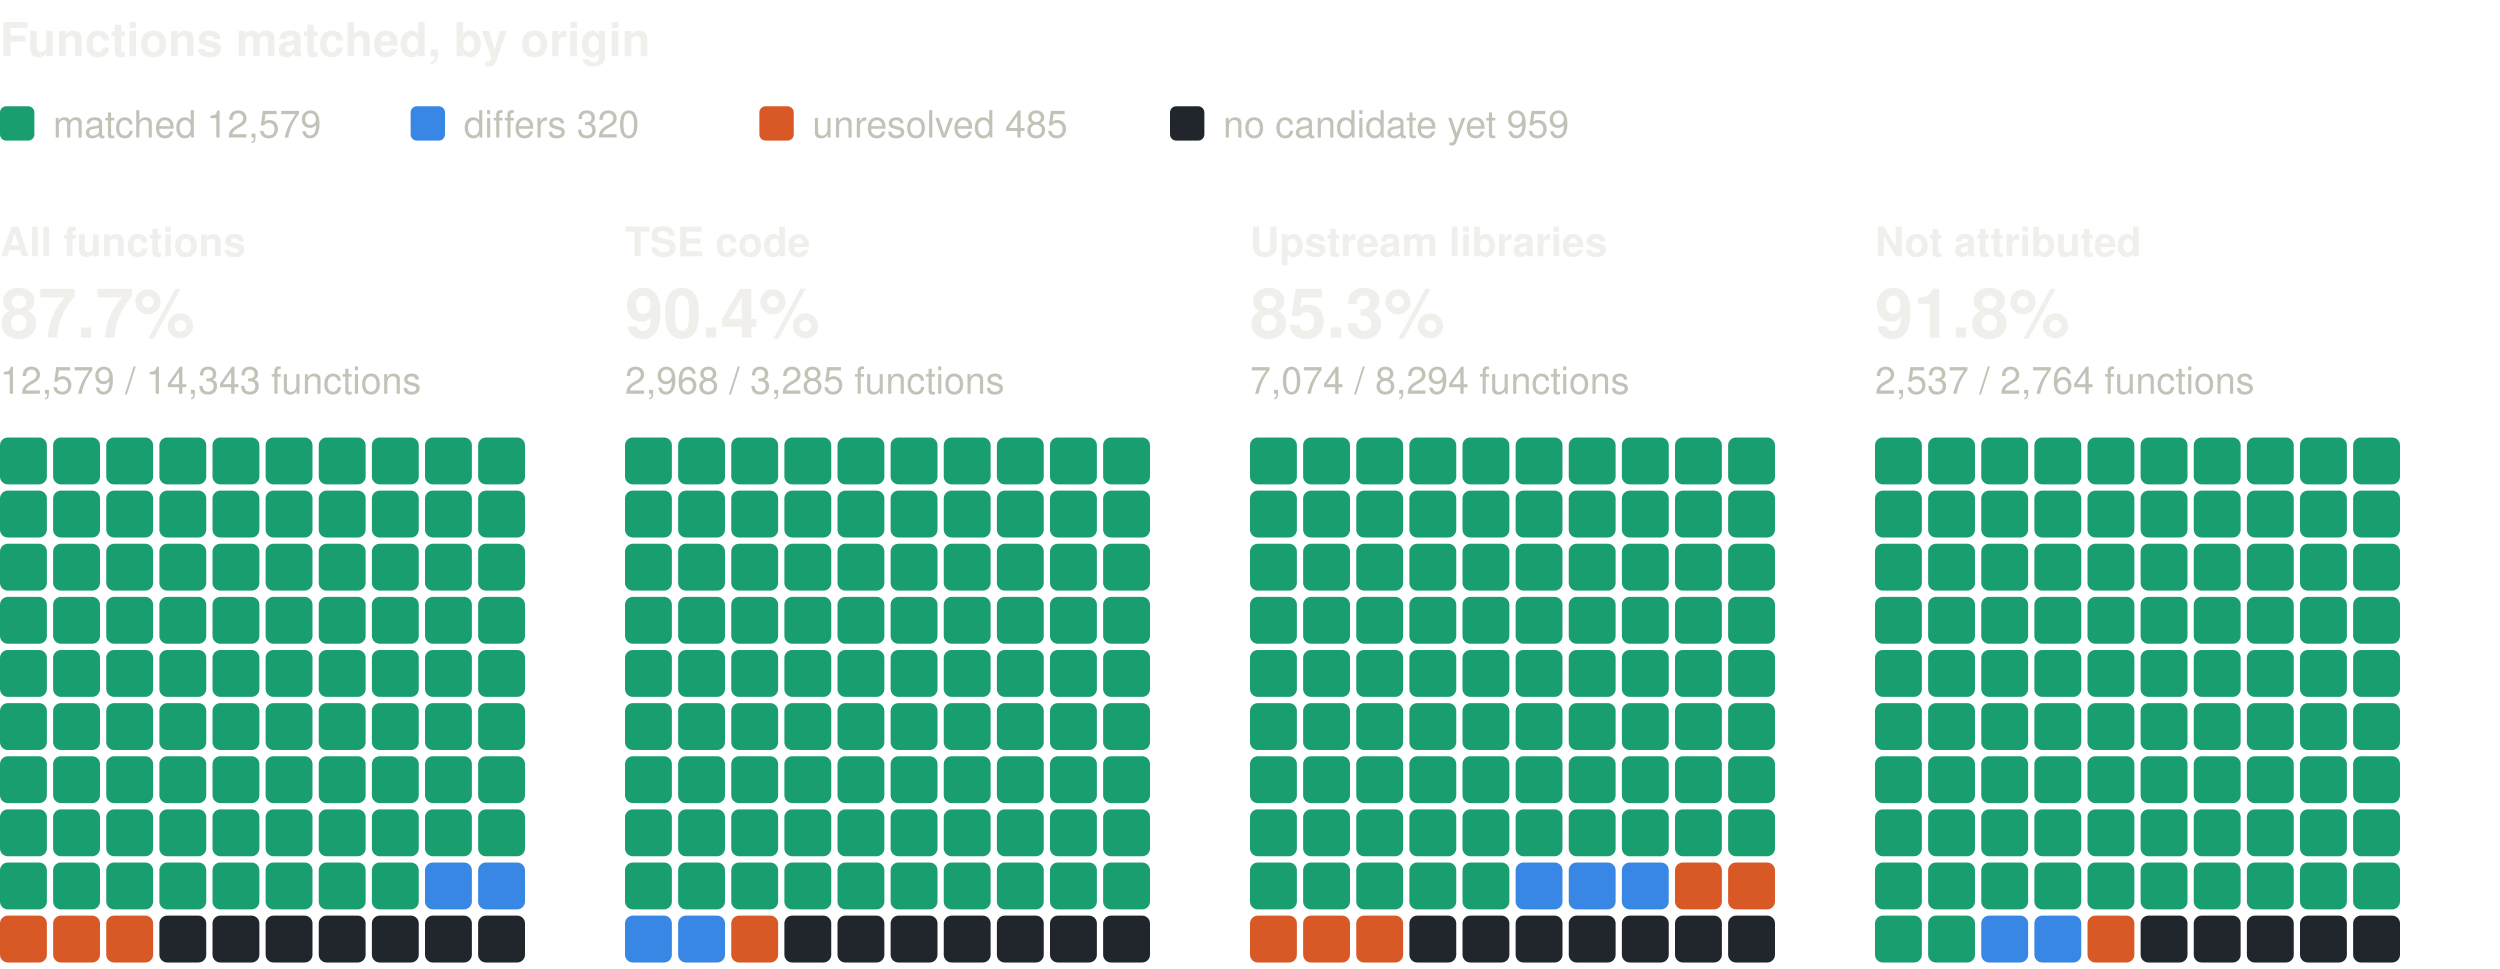
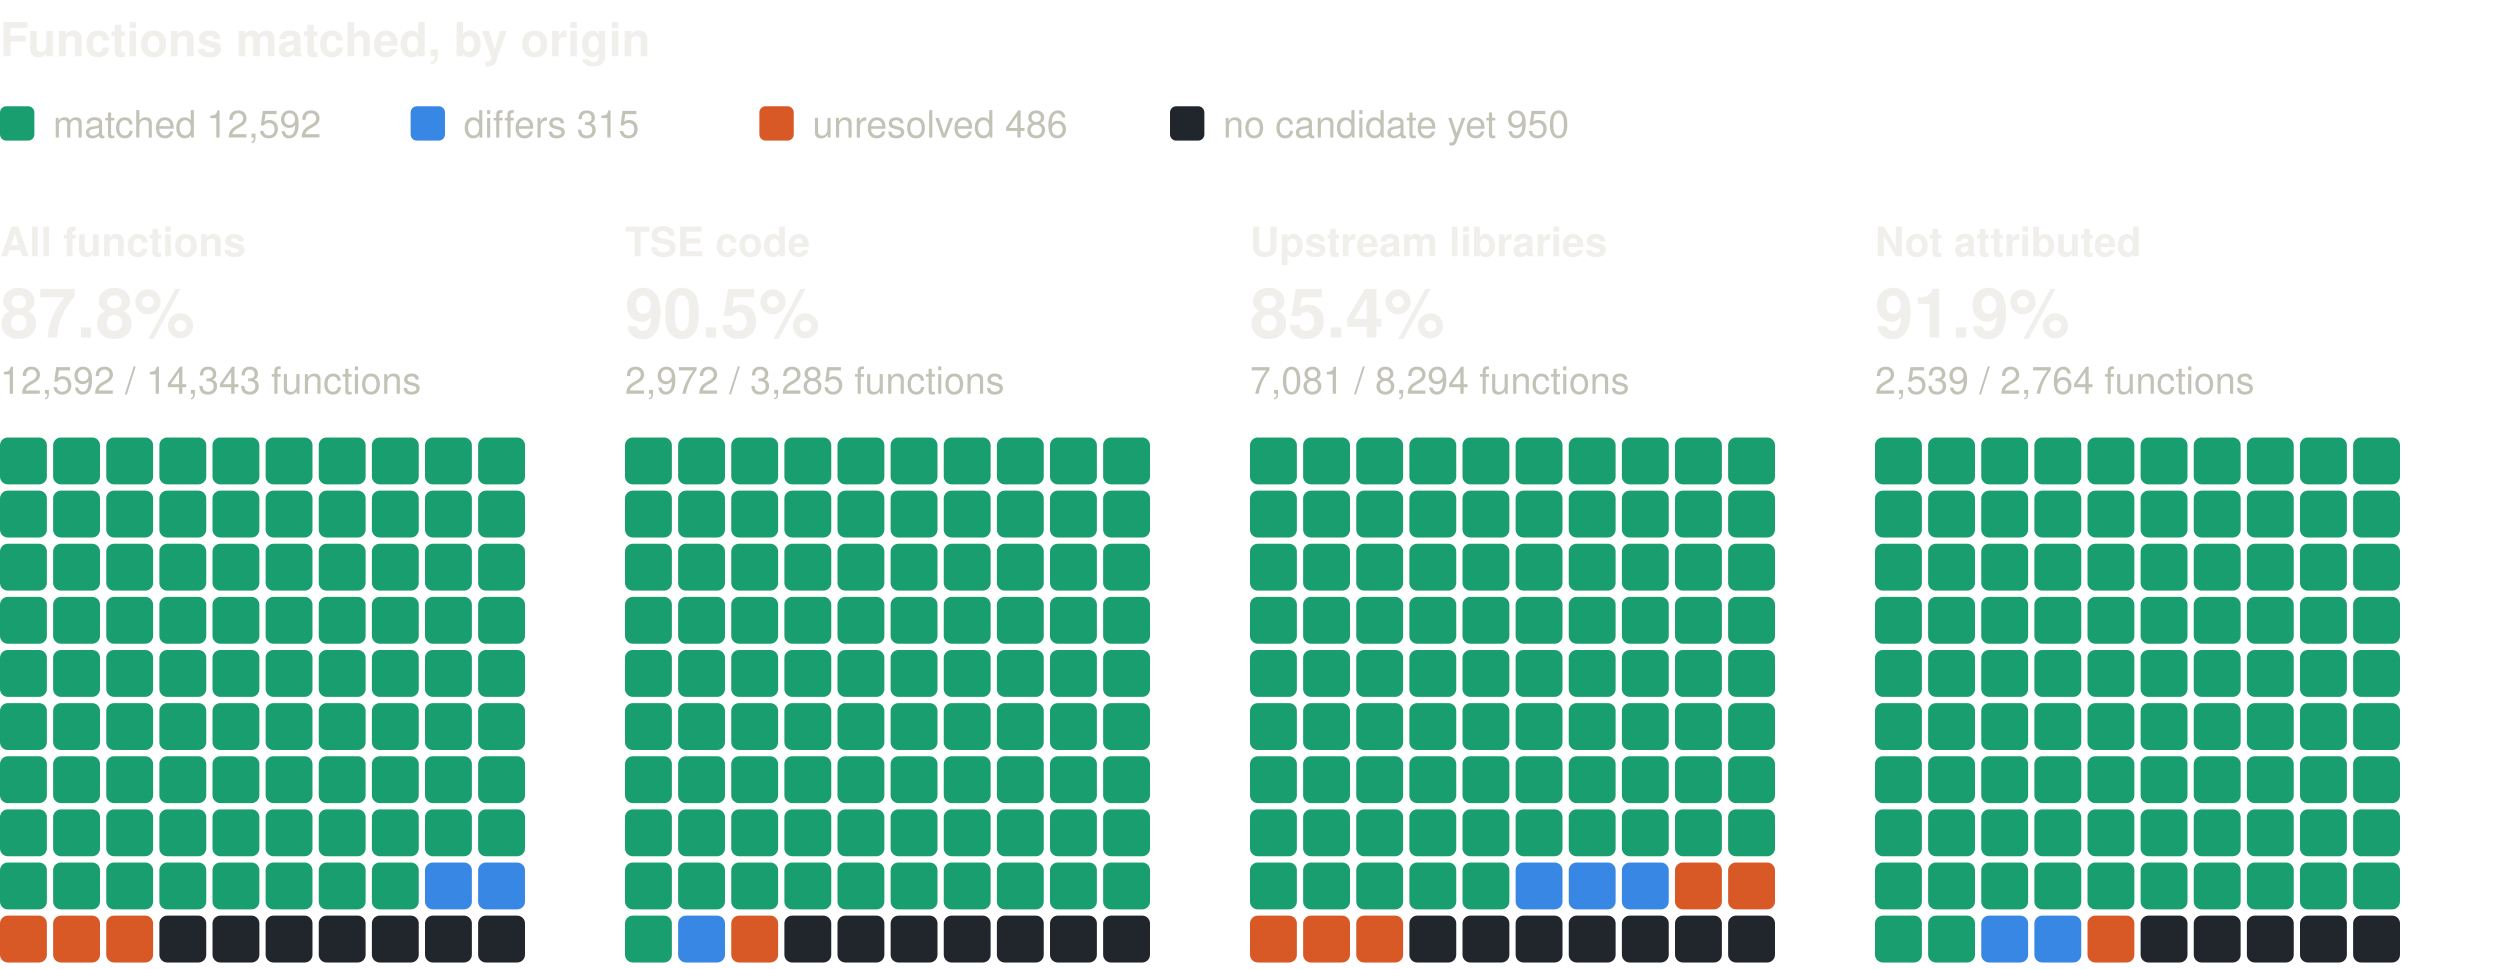
<svg xmlns="http://www.w3.org/2000/svg" width="800" height="310" viewBox="0 0 800 310" role="img" aria-label="Functions matched, by origin: one square per percent, coloured by verdict" font-family="system-ui, -apple-system, 'Segoe UI', Helvetica, Arial, sans-serif">
  <text x="0" y="18" font-size="15" fill="#f0efec" font-weight="600">Functions matched, by origin</text>
  <rect x="0" y="34" width="11" height="11" rx="2" fill="#199e70" />
-   <text x="17" y="44" font-size="12" fill="#c3c2b7">matched 12,579</text>
+   <text x="17" y="44" font-size="12" fill="#c3c2b7">matched 12,592</text>
  <rect x="131.4" y="34" width="11" height="11" rx="2" fill="#3987e5" />
-   <text x="148.4" y="44" font-size="12" fill="#c3c2b7">differs 320</text>
+   <text x="148.4" y="44" font-size="12" fill="#c3c2b7">differs 315</text>
  <rect x="243" y="34" width="11" height="11" rx="2" fill="#d95926" />
-   <text x="260" y="44" font-size="12" fill="#c3c2b7">unresolved 485</text>
+   <text x="260" y="44" font-size="12" fill="#c3c2b7">unresolved 486</text>
  <rect x="374.4" y="34" width="11" height="11" rx="2" fill="#21262d" />
-   <text x="391.4" y="44" font-size="12" fill="#c3c2b7">no candidate yet 959</text>
+   <text x="391.4" y="44" font-size="12" fill="#c3c2b7">no candidate yet 950</text>
  <text x="0" y="82" font-size="13" fill="#f0efec" font-weight="600">All functions</text>
-   <text x="0" y="108" font-size="22" fill="#f0efec" font-weight="600">87.7%</text>
-   <text x="0" y="126" font-size="12" fill="#c3c2b7">12,579 / 14,343 functions</text>
+   <text x="0" y="108" font-size="22" fill="#f0efec" font-weight="600">87.8%</text>
+   <text x="0" y="126" font-size="12" fill="#c3c2b7">12,592 / 14,343 functions</text>
  <rect x="0" y="140" width="15" height="15" rx="2.5" fill="#199e70" />
  <rect x="17" y="140" width="15" height="15" rx="2.5" fill="#199e70" />
  <rect x="34" y="140" width="15" height="15" rx="2.5" fill="#199e70" />
  <rect x="51" y="140" width="15" height="15" rx="2.5" fill="#199e70" />
  <rect x="68" y="140" width="15" height="15" rx="2.5" fill="#199e70" />
  <rect x="85" y="140" width="15" height="15" rx="2.5" fill="#199e70" />
  <rect x="102" y="140" width="15" height="15" rx="2.5" fill="#199e70" />
  <rect x="119" y="140" width="15" height="15" rx="2.5" fill="#199e70" />
  <rect x="136" y="140" width="15" height="15" rx="2.5" fill="#199e70" />
  <rect x="153" y="140" width="15" height="15" rx="2.5" fill="#199e70" />
  <rect x="0" y="157" width="15" height="15" rx="2.5" fill="#199e70" />
  <rect x="17" y="157" width="15" height="15" rx="2.5" fill="#199e70" />
  <rect x="34" y="157" width="15" height="15" rx="2.5" fill="#199e70" />
  <rect x="51" y="157" width="15" height="15" rx="2.5" fill="#199e70" />
  <rect x="68" y="157" width="15" height="15" rx="2.5" fill="#199e70" />
  <rect x="85" y="157" width="15" height="15" rx="2.5" fill="#199e70" />
  <rect x="102" y="157" width="15" height="15" rx="2.5" fill="#199e70" />
  <rect x="119" y="157" width="15" height="15" rx="2.5" fill="#199e70" />
  <rect x="136" y="157" width="15" height="15" rx="2.5" fill="#199e70" />
  <rect x="153" y="157" width="15" height="15" rx="2.5" fill="#199e70" />
  <rect x="0" y="174" width="15" height="15" rx="2.5" fill="#199e70" />
  <rect x="17" y="174" width="15" height="15" rx="2.5" fill="#199e70" />
  <rect x="34" y="174" width="15" height="15" rx="2.5" fill="#199e70" />
  <rect x="51" y="174" width="15" height="15" rx="2.5" fill="#199e70" />
  <rect x="68" y="174" width="15" height="15" rx="2.5" fill="#199e70" />
  <rect x="85" y="174" width="15" height="15" rx="2.5" fill="#199e70" />
  <rect x="102" y="174" width="15" height="15" rx="2.5" fill="#199e70" />
  <rect x="119" y="174" width="15" height="15" rx="2.5" fill="#199e70" />
  <rect x="136" y="174" width="15" height="15" rx="2.5" fill="#199e70" />
  <rect x="153" y="174" width="15" height="15" rx="2.5" fill="#199e70" />
  <rect x="0" y="191" width="15" height="15" rx="2.5" fill="#199e70" />
  <rect x="17" y="191" width="15" height="15" rx="2.5" fill="#199e70" />
  <rect x="34" y="191" width="15" height="15" rx="2.5" fill="#199e70" />
  <rect x="51" y="191" width="15" height="15" rx="2.5" fill="#199e70" />
  <rect x="68" y="191" width="15" height="15" rx="2.5" fill="#199e70" />
  <rect x="85" y="191" width="15" height="15" rx="2.5" fill="#199e70" />
  <rect x="102" y="191" width="15" height="15" rx="2.5" fill="#199e70" />
  <rect x="119" y="191" width="15" height="15" rx="2.5" fill="#199e70" />
  <rect x="136" y="191" width="15" height="15" rx="2.5" fill="#199e70" />
  <rect x="153" y="191" width="15" height="15" rx="2.5" fill="#199e70" />
  <rect x="0" y="208" width="15" height="15" rx="2.5" fill="#199e70" />
  <rect x="17" y="208" width="15" height="15" rx="2.5" fill="#199e70" />
  <rect x="34" y="208" width="15" height="15" rx="2.5" fill="#199e70" />
  <rect x="51" y="208" width="15" height="15" rx="2.5" fill="#199e70" />
  <rect x="68" y="208" width="15" height="15" rx="2.5" fill="#199e70" />
  <rect x="85" y="208" width="15" height="15" rx="2.5" fill="#199e70" />
  <rect x="102" y="208" width="15" height="15" rx="2.5" fill="#199e70" />
  <rect x="119" y="208" width="15" height="15" rx="2.5" fill="#199e70" />
  <rect x="136" y="208" width="15" height="15" rx="2.5" fill="#199e70" />
  <rect x="153" y="208" width="15" height="15" rx="2.5" fill="#199e70" />
  <rect x="0" y="225" width="15" height="15" rx="2.5" fill="#199e70" />
  <rect x="17" y="225" width="15" height="15" rx="2.5" fill="#199e70" />
  <rect x="34" y="225" width="15" height="15" rx="2.5" fill="#199e70" />
  <rect x="51" y="225" width="15" height="15" rx="2.5" fill="#199e70" />
  <rect x="68" y="225" width="15" height="15" rx="2.5" fill="#199e70" />
  <rect x="85" y="225" width="15" height="15" rx="2.5" fill="#199e70" />
  <rect x="102" y="225" width="15" height="15" rx="2.5" fill="#199e70" />
  <rect x="119" y="225" width="15" height="15" rx="2.5" fill="#199e70" />
  <rect x="136" y="225" width="15" height="15" rx="2.5" fill="#199e70" />
  <rect x="153" y="225" width="15" height="15" rx="2.5" fill="#199e70" />
  <rect x="0" y="242" width="15" height="15" rx="2.5" fill="#199e70" />
  <rect x="17" y="242" width="15" height="15" rx="2.5" fill="#199e70" />
  <rect x="34" y="242" width="15" height="15" rx="2.5" fill="#199e70" />
  <rect x="51" y="242" width="15" height="15" rx="2.5" fill="#199e70" />
  <rect x="68" y="242" width="15" height="15" rx="2.5" fill="#199e70" />
  <rect x="85" y="242" width="15" height="15" rx="2.5" fill="#199e70" />
  <rect x="102" y="242" width="15" height="15" rx="2.5" fill="#199e70" />
  <rect x="119" y="242" width="15" height="15" rx="2.5" fill="#199e70" />
  <rect x="136" y="242" width="15" height="15" rx="2.5" fill="#199e70" />
  <rect x="153" y="242" width="15" height="15" rx="2.5" fill="#199e70" />
  <rect x="0" y="259" width="15" height="15" rx="2.5" fill="#199e70" />
  <rect x="17" y="259" width="15" height="15" rx="2.5" fill="#199e70" />
  <rect x="34" y="259" width="15" height="15" rx="2.5" fill="#199e70" />
  <rect x="51" y="259" width="15" height="15" rx="2.5" fill="#199e70" />
  <rect x="68" y="259" width="15" height="15" rx="2.5" fill="#199e70" />
  <rect x="85" y="259" width="15" height="15" rx="2.5" fill="#199e70" />
  <rect x="102" y="259" width="15" height="15" rx="2.5" fill="#199e70" />
  <rect x="119" y="259" width="15" height="15" rx="2.5" fill="#199e70" />
  <rect x="136" y="259" width="15" height="15" rx="2.5" fill="#199e70" />
  <rect x="153" y="259" width="15" height="15" rx="2.5" fill="#199e70" />
  <rect x="0" y="276" width="15" height="15" rx="2.5" fill="#199e70" />
  <rect x="17" y="276" width="15" height="15" rx="2.5" fill="#199e70" />
  <rect x="34" y="276" width="15" height="15" rx="2.5" fill="#199e70" />
  <rect x="51" y="276" width="15" height="15" rx="2.5" fill="#199e70" />
  <rect x="68" y="276" width="15" height="15" rx="2.5" fill="#199e70" />
  <rect x="85" y="276" width="15" height="15" rx="2.5" fill="#199e70" />
  <rect x="102" y="276" width="15" height="15" rx="2.5" fill="#199e70" />
  <rect x="119" y="276" width="15" height="15" rx="2.5" fill="#199e70" />
  <rect x="136" y="276" width="15" height="15" rx="2.5" fill="#3987e5" />
  <rect x="153" y="276" width="15" height="15" rx="2.5" fill="#3987e5" />
  <rect x="0" y="293" width="15" height="15" rx="2.5" fill="#d95926" />
  <rect x="17" y="293" width="15" height="15" rx="2.5" fill="#d95926" />
  <rect x="34" y="293" width="15" height="15" rx="2.5" fill="#d95926" />
  <rect x="51" y="293" width="15" height="15" rx="2.5" fill="#21262d" />
  <rect x="68" y="293" width="15" height="15" rx="2.5" fill="#21262d" />
  <rect x="85" y="293" width="15" height="15" rx="2.5" fill="#21262d" />
  <rect x="102" y="293" width="15" height="15" rx="2.5" fill="#21262d" />
  <rect x="119" y="293" width="15" height="15" rx="2.5" fill="#21262d" />
  <rect x="136" y="293" width="15" height="15" rx="2.5" fill="#21262d" />
  <rect x="153" y="293" width="15" height="15" rx="2.5" fill="#21262d" />
  <text x="200" y="82" font-size="13" fill="#f0efec" font-weight="600">TSE code</text>
-   <text x="200" y="108" font-size="22" fill="#f0efec" font-weight="600">90.4%</text>
-   <text x="200" y="126" font-size="12" fill="#c3c2b7">2,968 / 3,285 functions</text>
+   <text x="200" y="108" font-size="22" fill="#f0efec" font-weight="600">90.5%</text>
+   <text x="200" y="126" font-size="12" fill="#c3c2b7">2,972 / 3,285 functions</text>
  <rect x="200" y="140" width="15" height="15" rx="2.5" fill="#199e70" />
  <rect x="217" y="140" width="15" height="15" rx="2.5" fill="#199e70" />
  <rect x="234" y="140" width="15" height="15" rx="2.5" fill="#199e70" />
  <rect x="251" y="140" width="15" height="15" rx="2.5" fill="#199e70" />
  <rect x="268" y="140" width="15" height="15" rx="2.5" fill="#199e70" />
  <rect x="285" y="140" width="15" height="15" rx="2.5" fill="#199e70" />
  <rect x="302" y="140" width="15" height="15" rx="2.5" fill="#199e70" />
  <rect x="319" y="140" width="15" height="15" rx="2.5" fill="#199e70" />
  <rect x="336" y="140" width="15" height="15" rx="2.5" fill="#199e70" />
  <rect x="353" y="140" width="15" height="15" rx="2.5" fill="#199e70" />
  <rect x="200" y="157" width="15" height="15" rx="2.5" fill="#199e70" />
  <rect x="217" y="157" width="15" height="15" rx="2.5" fill="#199e70" />
  <rect x="234" y="157" width="15" height="15" rx="2.5" fill="#199e70" />
  <rect x="251" y="157" width="15" height="15" rx="2.5" fill="#199e70" />
  <rect x="268" y="157" width="15" height="15" rx="2.5" fill="#199e70" />
  <rect x="285" y="157" width="15" height="15" rx="2.5" fill="#199e70" />
  <rect x="302" y="157" width="15" height="15" rx="2.5" fill="#199e70" />
  <rect x="319" y="157" width="15" height="15" rx="2.5" fill="#199e70" />
  <rect x="336" y="157" width="15" height="15" rx="2.5" fill="#199e70" />
  <rect x="353" y="157" width="15" height="15" rx="2.5" fill="#199e70" />
  <rect x="200" y="174" width="15" height="15" rx="2.5" fill="#199e70" />
  <rect x="217" y="174" width="15" height="15" rx="2.5" fill="#199e70" />
  <rect x="234" y="174" width="15" height="15" rx="2.5" fill="#199e70" />
  <rect x="251" y="174" width="15" height="15" rx="2.5" fill="#199e70" />
  <rect x="268" y="174" width="15" height="15" rx="2.5" fill="#199e70" />
  <rect x="285" y="174" width="15" height="15" rx="2.5" fill="#199e70" />
  <rect x="302" y="174" width="15" height="15" rx="2.5" fill="#199e70" />
  <rect x="319" y="174" width="15" height="15" rx="2.5" fill="#199e70" />
  <rect x="336" y="174" width="15" height="15" rx="2.5" fill="#199e70" />
  <rect x="353" y="174" width="15" height="15" rx="2.5" fill="#199e70" />
  <rect x="200" y="191" width="15" height="15" rx="2.5" fill="#199e70" />
  <rect x="217" y="191" width="15" height="15" rx="2.5" fill="#199e70" />
  <rect x="234" y="191" width="15" height="15" rx="2.5" fill="#199e70" />
  <rect x="251" y="191" width="15" height="15" rx="2.5" fill="#199e70" />
  <rect x="268" y="191" width="15" height="15" rx="2.5" fill="#199e70" />
  <rect x="285" y="191" width="15" height="15" rx="2.5" fill="#199e70" />
  <rect x="302" y="191" width="15" height="15" rx="2.5" fill="#199e70" />
  <rect x="319" y="191" width="15" height="15" rx="2.5" fill="#199e70" />
  <rect x="336" y="191" width="15" height="15" rx="2.5" fill="#199e70" />
  <rect x="353" y="191" width="15" height="15" rx="2.5" fill="#199e70" />
  <rect x="200" y="208" width="15" height="15" rx="2.5" fill="#199e70" />
  <rect x="217" y="208" width="15" height="15" rx="2.5" fill="#199e70" />
  <rect x="234" y="208" width="15" height="15" rx="2.5" fill="#199e70" />
  <rect x="251" y="208" width="15" height="15" rx="2.5" fill="#199e70" />
  <rect x="268" y="208" width="15" height="15" rx="2.5" fill="#199e70" />
  <rect x="285" y="208" width="15" height="15" rx="2.5" fill="#199e70" />
  <rect x="302" y="208" width="15" height="15" rx="2.5" fill="#199e70" />
  <rect x="319" y="208" width="15" height="15" rx="2.5" fill="#199e70" />
  <rect x="336" y="208" width="15" height="15" rx="2.5" fill="#199e70" />
  <rect x="353" y="208" width="15" height="15" rx="2.5" fill="#199e70" />
  <rect x="200" y="225" width="15" height="15" rx="2.5" fill="#199e70" />
  <rect x="217" y="225" width="15" height="15" rx="2.5" fill="#199e70" />
  <rect x="234" y="225" width="15" height="15" rx="2.5" fill="#199e70" />
  <rect x="251" y="225" width="15" height="15" rx="2.5" fill="#199e70" />
  <rect x="268" y="225" width="15" height="15" rx="2.5" fill="#199e70" />
  <rect x="285" y="225" width="15" height="15" rx="2.5" fill="#199e70" />
  <rect x="302" y="225" width="15" height="15" rx="2.5" fill="#199e70" />
  <rect x="319" y="225" width="15" height="15" rx="2.5" fill="#199e70" />
  <rect x="336" y="225" width="15" height="15" rx="2.5" fill="#199e70" />
  <rect x="353" y="225" width="15" height="15" rx="2.5" fill="#199e70" />
  <rect x="200" y="242" width="15" height="15" rx="2.5" fill="#199e70" />
  <rect x="217" y="242" width="15" height="15" rx="2.5" fill="#199e70" />
  <rect x="234" y="242" width="15" height="15" rx="2.5" fill="#199e70" />
  <rect x="251" y="242" width="15" height="15" rx="2.5" fill="#199e70" />
  <rect x="268" y="242" width="15" height="15" rx="2.5" fill="#199e70" />
  <rect x="285" y="242" width="15" height="15" rx="2.5" fill="#199e70" />
  <rect x="302" y="242" width="15" height="15" rx="2.5" fill="#199e70" />
  <rect x="319" y="242" width="15" height="15" rx="2.5" fill="#199e70" />
  <rect x="336" y="242" width="15" height="15" rx="2.5" fill="#199e70" />
  <rect x="353" y="242" width="15" height="15" rx="2.5" fill="#199e70" />
  <rect x="200" y="259" width="15" height="15" rx="2.5" fill="#199e70" />
  <rect x="217" y="259" width="15" height="15" rx="2.5" fill="#199e70" />
  <rect x="234" y="259" width="15" height="15" rx="2.5" fill="#199e70" />
  <rect x="251" y="259" width="15" height="15" rx="2.5" fill="#199e70" />
  <rect x="268" y="259" width="15" height="15" rx="2.5" fill="#199e70" />
  <rect x="285" y="259" width="15" height="15" rx="2.5" fill="#199e70" />
  <rect x="302" y="259" width="15" height="15" rx="2.5" fill="#199e70" />
  <rect x="319" y="259" width="15" height="15" rx="2.5" fill="#199e70" />
  <rect x="336" y="259" width="15" height="15" rx="2.5" fill="#199e70" />
  <rect x="353" y="259" width="15" height="15" rx="2.5" fill="#199e70" />
  <rect x="200" y="276" width="15" height="15" rx="2.5" fill="#199e70" />
  <rect x="217" y="276" width="15" height="15" rx="2.5" fill="#199e70" />
  <rect x="234" y="276" width="15" height="15" rx="2.5" fill="#199e70" />
  <rect x="251" y="276" width="15" height="15" rx="2.5" fill="#199e70" />
  <rect x="268" y="276" width="15" height="15" rx="2.5" fill="#199e70" />
  <rect x="285" y="276" width="15" height="15" rx="2.5" fill="#199e70" />
  <rect x="302" y="276" width="15" height="15" rx="2.5" fill="#199e70" />
  <rect x="319" y="276" width="15" height="15" rx="2.5" fill="#199e70" />
  <rect x="336" y="276" width="15" height="15" rx="2.5" fill="#199e70" />
  <rect x="353" y="276" width="15" height="15" rx="2.5" fill="#199e70" />
-   <rect x="200" y="293" width="15" height="15" rx="2.5" fill="#3987e5" />
+   <rect x="200" y="293" width="15" height="15" rx="2.5" fill="#199e70" />
  <rect x="217" y="293" width="15" height="15" rx="2.5" fill="#3987e5" />
  <rect x="234" y="293" width="15" height="15" rx="2.5" fill="#d95926" />
  <rect x="251" y="293" width="15" height="15" rx="2.5" fill="#21262d" />
  <rect x="268" y="293" width="15" height="15" rx="2.5" fill="#21262d" />
  <rect x="285" y="293" width="15" height="15" rx="2.5" fill="#21262d" />
  <rect x="302" y="293" width="15" height="15" rx="2.5" fill="#21262d" />
  <rect x="319" y="293" width="15" height="15" rx="2.5" fill="#21262d" />
  <rect x="336" y="293" width="15" height="15" rx="2.5" fill="#21262d" />
  <rect x="353" y="293" width="15" height="15" rx="2.5" fill="#21262d" />
  <text x="400" y="82" font-size="13" fill="#f0efec" font-weight="600">Upstream libraries</text>
-   <text x="400" y="108" font-size="22" fill="#f0efec" font-weight="600">85.3%</text>
-   <text x="400" y="126" font-size="12" fill="#c3c2b7">7,074 / 8,294 functions</text>
+   <text x="400" y="108" font-size="22" fill="#f0efec" font-weight="600">85.4%</text>
+   <text x="400" y="126" font-size="12" fill="#c3c2b7">7,081 / 8,294 functions</text>
  <rect x="400" y="140" width="15" height="15" rx="2.5" fill="#199e70" />
  <rect x="417" y="140" width="15" height="15" rx="2.5" fill="#199e70" />
  <rect x="434" y="140" width="15" height="15" rx="2.5" fill="#199e70" />
  <rect x="451" y="140" width="15" height="15" rx="2.5" fill="#199e70" />
  <rect x="468" y="140" width="15" height="15" rx="2.5" fill="#199e70" />
  <rect x="485" y="140" width="15" height="15" rx="2.5" fill="#199e70" />
  <rect x="502" y="140" width="15" height="15" rx="2.5" fill="#199e70" />
  <rect x="519" y="140" width="15" height="15" rx="2.5" fill="#199e70" />
  <rect x="536" y="140" width="15" height="15" rx="2.5" fill="#199e70" />
  <rect x="553" y="140" width="15" height="15" rx="2.5" fill="#199e70" />
  <rect x="400" y="157" width="15" height="15" rx="2.5" fill="#199e70" />
  <rect x="417" y="157" width="15" height="15" rx="2.5" fill="#199e70" />
  <rect x="434" y="157" width="15" height="15" rx="2.5" fill="#199e70" />
  <rect x="451" y="157" width="15" height="15" rx="2.5" fill="#199e70" />
  <rect x="468" y="157" width="15" height="15" rx="2.5" fill="#199e70" />
  <rect x="485" y="157" width="15" height="15" rx="2.5" fill="#199e70" />
  <rect x="502" y="157" width="15" height="15" rx="2.5" fill="#199e70" />
  <rect x="519" y="157" width="15" height="15" rx="2.5" fill="#199e70" />
  <rect x="536" y="157" width="15" height="15" rx="2.5" fill="#199e70" />
  <rect x="553" y="157" width="15" height="15" rx="2.5" fill="#199e70" />
  <rect x="400" y="174" width="15" height="15" rx="2.5" fill="#199e70" />
  <rect x="417" y="174" width="15" height="15" rx="2.5" fill="#199e70" />
  <rect x="434" y="174" width="15" height="15" rx="2.5" fill="#199e70" />
  <rect x="451" y="174" width="15" height="15" rx="2.5" fill="#199e70" />
  <rect x="468" y="174" width="15" height="15" rx="2.5" fill="#199e70" />
  <rect x="485" y="174" width="15" height="15" rx="2.5" fill="#199e70" />
  <rect x="502" y="174" width="15" height="15" rx="2.5" fill="#199e70" />
  <rect x="519" y="174" width="15" height="15" rx="2.5" fill="#199e70" />
  <rect x="536" y="174" width="15" height="15" rx="2.5" fill="#199e70" />
  <rect x="553" y="174" width="15" height="15" rx="2.5" fill="#199e70" />
  <rect x="400" y="191" width="15" height="15" rx="2.5" fill="#199e70" />
  <rect x="417" y="191" width="15" height="15" rx="2.5" fill="#199e70" />
  <rect x="434" y="191" width="15" height="15" rx="2.5" fill="#199e70" />
  <rect x="451" y="191" width="15" height="15" rx="2.5" fill="#199e70" />
  <rect x="468" y="191" width="15" height="15" rx="2.5" fill="#199e70" />
  <rect x="485" y="191" width="15" height="15" rx="2.5" fill="#199e70" />
  <rect x="502" y="191" width="15" height="15" rx="2.5" fill="#199e70" />
  <rect x="519" y="191" width="15" height="15" rx="2.5" fill="#199e70" />
  <rect x="536" y="191" width="15" height="15" rx="2.5" fill="#199e70" />
  <rect x="553" y="191" width="15" height="15" rx="2.5" fill="#199e70" />
  <rect x="400" y="208" width="15" height="15" rx="2.5" fill="#199e70" />
  <rect x="417" y="208" width="15" height="15" rx="2.5" fill="#199e70" />
  <rect x="434" y="208" width="15" height="15" rx="2.5" fill="#199e70" />
  <rect x="451" y="208" width="15" height="15" rx="2.5" fill="#199e70" />
  <rect x="468" y="208" width="15" height="15" rx="2.5" fill="#199e70" />
  <rect x="485" y="208" width="15" height="15" rx="2.5" fill="#199e70" />
  <rect x="502" y="208" width="15" height="15" rx="2.5" fill="#199e70" />
  <rect x="519" y="208" width="15" height="15" rx="2.5" fill="#199e70" />
  <rect x="536" y="208" width="15" height="15" rx="2.5" fill="#199e70" />
  <rect x="553" y="208" width="15" height="15" rx="2.5" fill="#199e70" />
  <rect x="400" y="225" width="15" height="15" rx="2.5" fill="#199e70" />
  <rect x="417" y="225" width="15" height="15" rx="2.5" fill="#199e70" />
  <rect x="434" y="225" width="15" height="15" rx="2.5" fill="#199e70" />
  <rect x="451" y="225" width="15" height="15" rx="2.5" fill="#199e70" />
  <rect x="468" y="225" width="15" height="15" rx="2.5" fill="#199e70" />
  <rect x="485" y="225" width="15" height="15" rx="2.5" fill="#199e70" />
  <rect x="502" y="225" width="15" height="15" rx="2.5" fill="#199e70" />
  <rect x="519" y="225" width="15" height="15" rx="2.5" fill="#199e70" />
  <rect x="536" y="225" width="15" height="15" rx="2.5" fill="#199e70" />
  <rect x="553" y="225" width="15" height="15" rx="2.5" fill="#199e70" />
  <rect x="400" y="242" width="15" height="15" rx="2.5" fill="#199e70" />
  <rect x="417" y="242" width="15" height="15" rx="2.5" fill="#199e70" />
  <rect x="434" y="242" width="15" height="15" rx="2.5" fill="#199e70" />
  <rect x="451" y="242" width="15" height="15" rx="2.5" fill="#199e70" />
  <rect x="468" y="242" width="15" height="15" rx="2.5" fill="#199e70" />
  <rect x="485" y="242" width="15" height="15" rx="2.5" fill="#199e70" />
  <rect x="502" y="242" width="15" height="15" rx="2.5" fill="#199e70" />
  <rect x="519" y="242" width="15" height="15" rx="2.5" fill="#199e70" />
  <rect x="536" y="242" width="15" height="15" rx="2.5" fill="#199e70" />
  <rect x="553" y="242" width="15" height="15" rx="2.5" fill="#199e70" />
  <rect x="400" y="259" width="15" height="15" rx="2.5" fill="#199e70" />
  <rect x="417" y="259" width="15" height="15" rx="2.5" fill="#199e70" />
  <rect x="434" y="259" width="15" height="15" rx="2.5" fill="#199e70" />
  <rect x="451" y="259" width="15" height="15" rx="2.5" fill="#199e70" />
  <rect x="468" y="259" width="15" height="15" rx="2.5" fill="#199e70" />
  <rect x="485" y="259" width="15" height="15" rx="2.5" fill="#199e70" />
  <rect x="502" y="259" width="15" height="15" rx="2.5" fill="#199e70" />
  <rect x="519" y="259" width="15" height="15" rx="2.5" fill="#199e70" />
  <rect x="536" y="259" width="15" height="15" rx="2.5" fill="#199e70" />
  <rect x="553" y="259" width="15" height="15" rx="2.5" fill="#199e70" />
  <rect x="400" y="276" width="15" height="15" rx="2.5" fill="#199e70" />
  <rect x="417" y="276" width="15" height="15" rx="2.5" fill="#199e70" />
  <rect x="434" y="276" width="15" height="15" rx="2.5" fill="#199e70" />
  <rect x="451" y="276" width="15" height="15" rx="2.5" fill="#199e70" />
  <rect x="468" y="276" width="15" height="15" rx="2.5" fill="#199e70" />
  <rect x="485" y="276" width="15" height="15" rx="2.5" fill="#3987e5" />
  <rect x="502" y="276" width="15" height="15" rx="2.5" fill="#3987e5" />
  <rect x="519" y="276" width="15" height="15" rx="2.5" fill="#3987e5" />
  <rect x="536" y="276" width="15" height="15" rx="2.5" fill="#d95926" />
  <rect x="553" y="276" width="15" height="15" rx="2.5" fill="#d95926" />
  <rect x="400" y="293" width="15" height="15" rx="2.5" fill="#d95926" />
  <rect x="417" y="293" width="15" height="15" rx="2.5" fill="#d95926" />
  <rect x="434" y="293" width="15" height="15" rx="2.5" fill="#d95926" />
  <rect x="451" y="293" width="15" height="15" rx="2.5" fill="#21262d" />
  <rect x="468" y="293" width="15" height="15" rx="2.5" fill="#21262d" />
  <rect x="485" y="293" width="15" height="15" rx="2.5" fill="#21262d" />
  <rect x="502" y="293" width="15" height="15" rx="2.5" fill="#21262d" />
  <rect x="519" y="293" width="15" height="15" rx="2.5" fill="#21262d" />
  <rect x="536" y="293" width="15" height="15" rx="2.5" fill="#21262d" />
  <rect x="553" y="293" width="15" height="15" rx="2.5" fill="#21262d" />
  <text x="600" y="82" font-size="13" fill="#f0efec" font-weight="600">Not attributed</text>
-   <text x="600" y="108" font-size="22" fill="#f0efec" font-weight="600">91.8%</text>
-   <text x="600" y="126" font-size="12" fill="#c3c2b7">2,537 / 2,764 functions</text>
+   <text x="600" y="108" font-size="22" fill="#f0efec" font-weight="600">91.9%</text>
+   <text x="600" y="126" font-size="12" fill="#c3c2b7">2,539 / 2,764 functions</text>
  <rect x="600" y="140" width="15" height="15" rx="2.5" fill="#199e70" />
  <rect x="617" y="140" width="15" height="15" rx="2.5" fill="#199e70" />
  <rect x="634" y="140" width="15" height="15" rx="2.5" fill="#199e70" />
  <rect x="651" y="140" width="15" height="15" rx="2.5" fill="#199e70" />
  <rect x="668" y="140" width="15" height="15" rx="2.5" fill="#199e70" />
  <rect x="685" y="140" width="15" height="15" rx="2.5" fill="#199e70" />
  <rect x="702" y="140" width="15" height="15" rx="2.5" fill="#199e70" />
  <rect x="719" y="140" width="15" height="15" rx="2.5" fill="#199e70" />
  <rect x="736" y="140" width="15" height="15" rx="2.5" fill="#199e70" />
  <rect x="753" y="140" width="15" height="15" rx="2.5" fill="#199e70" />
  <rect x="600" y="157" width="15" height="15" rx="2.5" fill="#199e70" />
  <rect x="617" y="157" width="15" height="15" rx="2.5" fill="#199e70" />
  <rect x="634" y="157" width="15" height="15" rx="2.5" fill="#199e70" />
  <rect x="651" y="157" width="15" height="15" rx="2.5" fill="#199e70" />
  <rect x="668" y="157" width="15" height="15" rx="2.5" fill="#199e70" />
  <rect x="685" y="157" width="15" height="15" rx="2.5" fill="#199e70" />
  <rect x="702" y="157" width="15" height="15" rx="2.5" fill="#199e70" />
  <rect x="719" y="157" width="15" height="15" rx="2.5" fill="#199e70" />
  <rect x="736" y="157" width="15" height="15" rx="2.5" fill="#199e70" />
  <rect x="753" y="157" width="15" height="15" rx="2.5" fill="#199e70" />
  <rect x="600" y="174" width="15" height="15" rx="2.5" fill="#199e70" />
  <rect x="617" y="174" width="15" height="15" rx="2.5" fill="#199e70" />
  <rect x="634" y="174" width="15" height="15" rx="2.5" fill="#199e70" />
  <rect x="651" y="174" width="15" height="15" rx="2.5" fill="#199e70" />
  <rect x="668" y="174" width="15" height="15" rx="2.5" fill="#199e70" />
  <rect x="685" y="174" width="15" height="15" rx="2.5" fill="#199e70" />
  <rect x="702" y="174" width="15" height="15" rx="2.5" fill="#199e70" />
  <rect x="719" y="174" width="15" height="15" rx="2.5" fill="#199e70" />
  <rect x="736" y="174" width="15" height="15" rx="2.5" fill="#199e70" />
  <rect x="753" y="174" width="15" height="15" rx="2.5" fill="#199e70" />
  <rect x="600" y="191" width="15" height="15" rx="2.5" fill="#199e70" />
  <rect x="617" y="191" width="15" height="15" rx="2.5" fill="#199e70" />
  <rect x="634" y="191" width="15" height="15" rx="2.5" fill="#199e70" />
  <rect x="651" y="191" width="15" height="15" rx="2.5" fill="#199e70" />
  <rect x="668" y="191" width="15" height="15" rx="2.5" fill="#199e70" />
  <rect x="685" y="191" width="15" height="15" rx="2.5" fill="#199e70" />
  <rect x="702" y="191" width="15" height="15" rx="2.5" fill="#199e70" />
  <rect x="719" y="191" width="15" height="15" rx="2.5" fill="#199e70" />
  <rect x="736" y="191" width="15" height="15" rx="2.5" fill="#199e70" />
  <rect x="753" y="191" width="15" height="15" rx="2.5" fill="#199e70" />
  <rect x="600" y="208" width="15" height="15" rx="2.5" fill="#199e70" />
  <rect x="617" y="208" width="15" height="15" rx="2.5" fill="#199e70" />
  <rect x="634" y="208" width="15" height="15" rx="2.5" fill="#199e70" />
  <rect x="651" y="208" width="15" height="15" rx="2.5" fill="#199e70" />
  <rect x="668" y="208" width="15" height="15" rx="2.5" fill="#199e70" />
  <rect x="685" y="208" width="15" height="15" rx="2.5" fill="#199e70" />
  <rect x="702" y="208" width="15" height="15" rx="2.5" fill="#199e70" />
  <rect x="719" y="208" width="15" height="15" rx="2.5" fill="#199e70" />
  <rect x="736" y="208" width="15" height="15" rx="2.5" fill="#199e70" />
  <rect x="753" y="208" width="15" height="15" rx="2.5" fill="#199e70" />
  <rect x="600" y="225" width="15" height="15" rx="2.5" fill="#199e70" />
  <rect x="617" y="225" width="15" height="15" rx="2.5" fill="#199e70" />
  <rect x="634" y="225" width="15" height="15" rx="2.5" fill="#199e70" />
  <rect x="651" y="225" width="15" height="15" rx="2.5" fill="#199e70" />
  <rect x="668" y="225" width="15" height="15" rx="2.5" fill="#199e70" />
  <rect x="685" y="225" width="15" height="15" rx="2.5" fill="#199e70" />
  <rect x="702" y="225" width="15" height="15" rx="2.5" fill="#199e70" />
  <rect x="719" y="225" width="15" height="15" rx="2.5" fill="#199e70" />
  <rect x="736" y="225" width="15" height="15" rx="2.5" fill="#199e70" />
  <rect x="753" y="225" width="15" height="15" rx="2.5" fill="#199e70" />
  <rect x="600" y="242" width="15" height="15" rx="2.5" fill="#199e70" />
  <rect x="617" y="242" width="15" height="15" rx="2.5" fill="#199e70" />
  <rect x="634" y="242" width="15" height="15" rx="2.5" fill="#199e70" />
  <rect x="651" y="242" width="15" height="15" rx="2.5" fill="#199e70" />
  <rect x="668" y="242" width="15" height="15" rx="2.5" fill="#199e70" />
  <rect x="685" y="242" width="15" height="15" rx="2.5" fill="#199e70" />
  <rect x="702" y="242" width="15" height="15" rx="2.5" fill="#199e70" />
  <rect x="719" y="242" width="15" height="15" rx="2.5" fill="#199e70" />
  <rect x="736" y="242" width="15" height="15" rx="2.5" fill="#199e70" />
  <rect x="753" y="242" width="15" height="15" rx="2.5" fill="#199e70" />
  <rect x="600" y="259" width="15" height="15" rx="2.5" fill="#199e70" />
  <rect x="617" y="259" width="15" height="15" rx="2.5" fill="#199e70" />
  <rect x="634" y="259" width="15" height="15" rx="2.5" fill="#199e70" />
  <rect x="651" y="259" width="15" height="15" rx="2.5" fill="#199e70" />
  <rect x="668" y="259" width="15" height="15" rx="2.5" fill="#199e70" />
  <rect x="685" y="259" width="15" height="15" rx="2.5" fill="#199e70" />
  <rect x="702" y="259" width="15" height="15" rx="2.5" fill="#199e70" />
  <rect x="719" y="259" width="15" height="15" rx="2.5" fill="#199e70" />
  <rect x="736" y="259" width="15" height="15" rx="2.5" fill="#199e70" />
  <rect x="753" y="259" width="15" height="15" rx="2.5" fill="#199e70" />
  <rect x="600" y="276" width="15" height="15" rx="2.5" fill="#199e70" />
  <rect x="617" y="276" width="15" height="15" rx="2.5" fill="#199e70" />
  <rect x="634" y="276" width="15" height="15" rx="2.5" fill="#199e70" />
  <rect x="651" y="276" width="15" height="15" rx="2.5" fill="#199e70" />
  <rect x="668" y="276" width="15" height="15" rx="2.5" fill="#199e70" />
  <rect x="685" y="276" width="15" height="15" rx="2.5" fill="#199e70" />
  <rect x="702" y="276" width="15" height="15" rx="2.5" fill="#199e70" />
  <rect x="719" y="276" width="15" height="15" rx="2.5" fill="#199e70" />
  <rect x="736" y="276" width="15" height="15" rx="2.5" fill="#199e70" />
  <rect x="753" y="276" width="15" height="15" rx="2.5" fill="#199e70" />
  <rect x="600" y="293" width="15" height="15" rx="2.5" fill="#199e70" />
  <rect x="617" y="293" width="15" height="15" rx="2.5" fill="#199e70" />
  <rect x="634" y="293" width="15" height="15" rx="2.5" fill="#3987e5" />
  <rect x="651" y="293" width="15" height="15" rx="2.5" fill="#3987e5" />
  <rect x="668" y="293" width="15" height="15" rx="2.5" fill="#d95926" />
  <rect x="685" y="293" width="15" height="15" rx="2.5" fill="#21262d" />
  <rect x="702" y="293" width="15" height="15" rx="2.5" fill="#21262d" />
  <rect x="719" y="293" width="15" height="15" rx="2.5" fill="#21262d" />
  <rect x="736" y="293" width="15" height="15" rx="2.5" fill="#21262d" />
  <rect x="753" y="293" width="15" height="15" rx="2.5" fill="#21262d" />
</svg>
